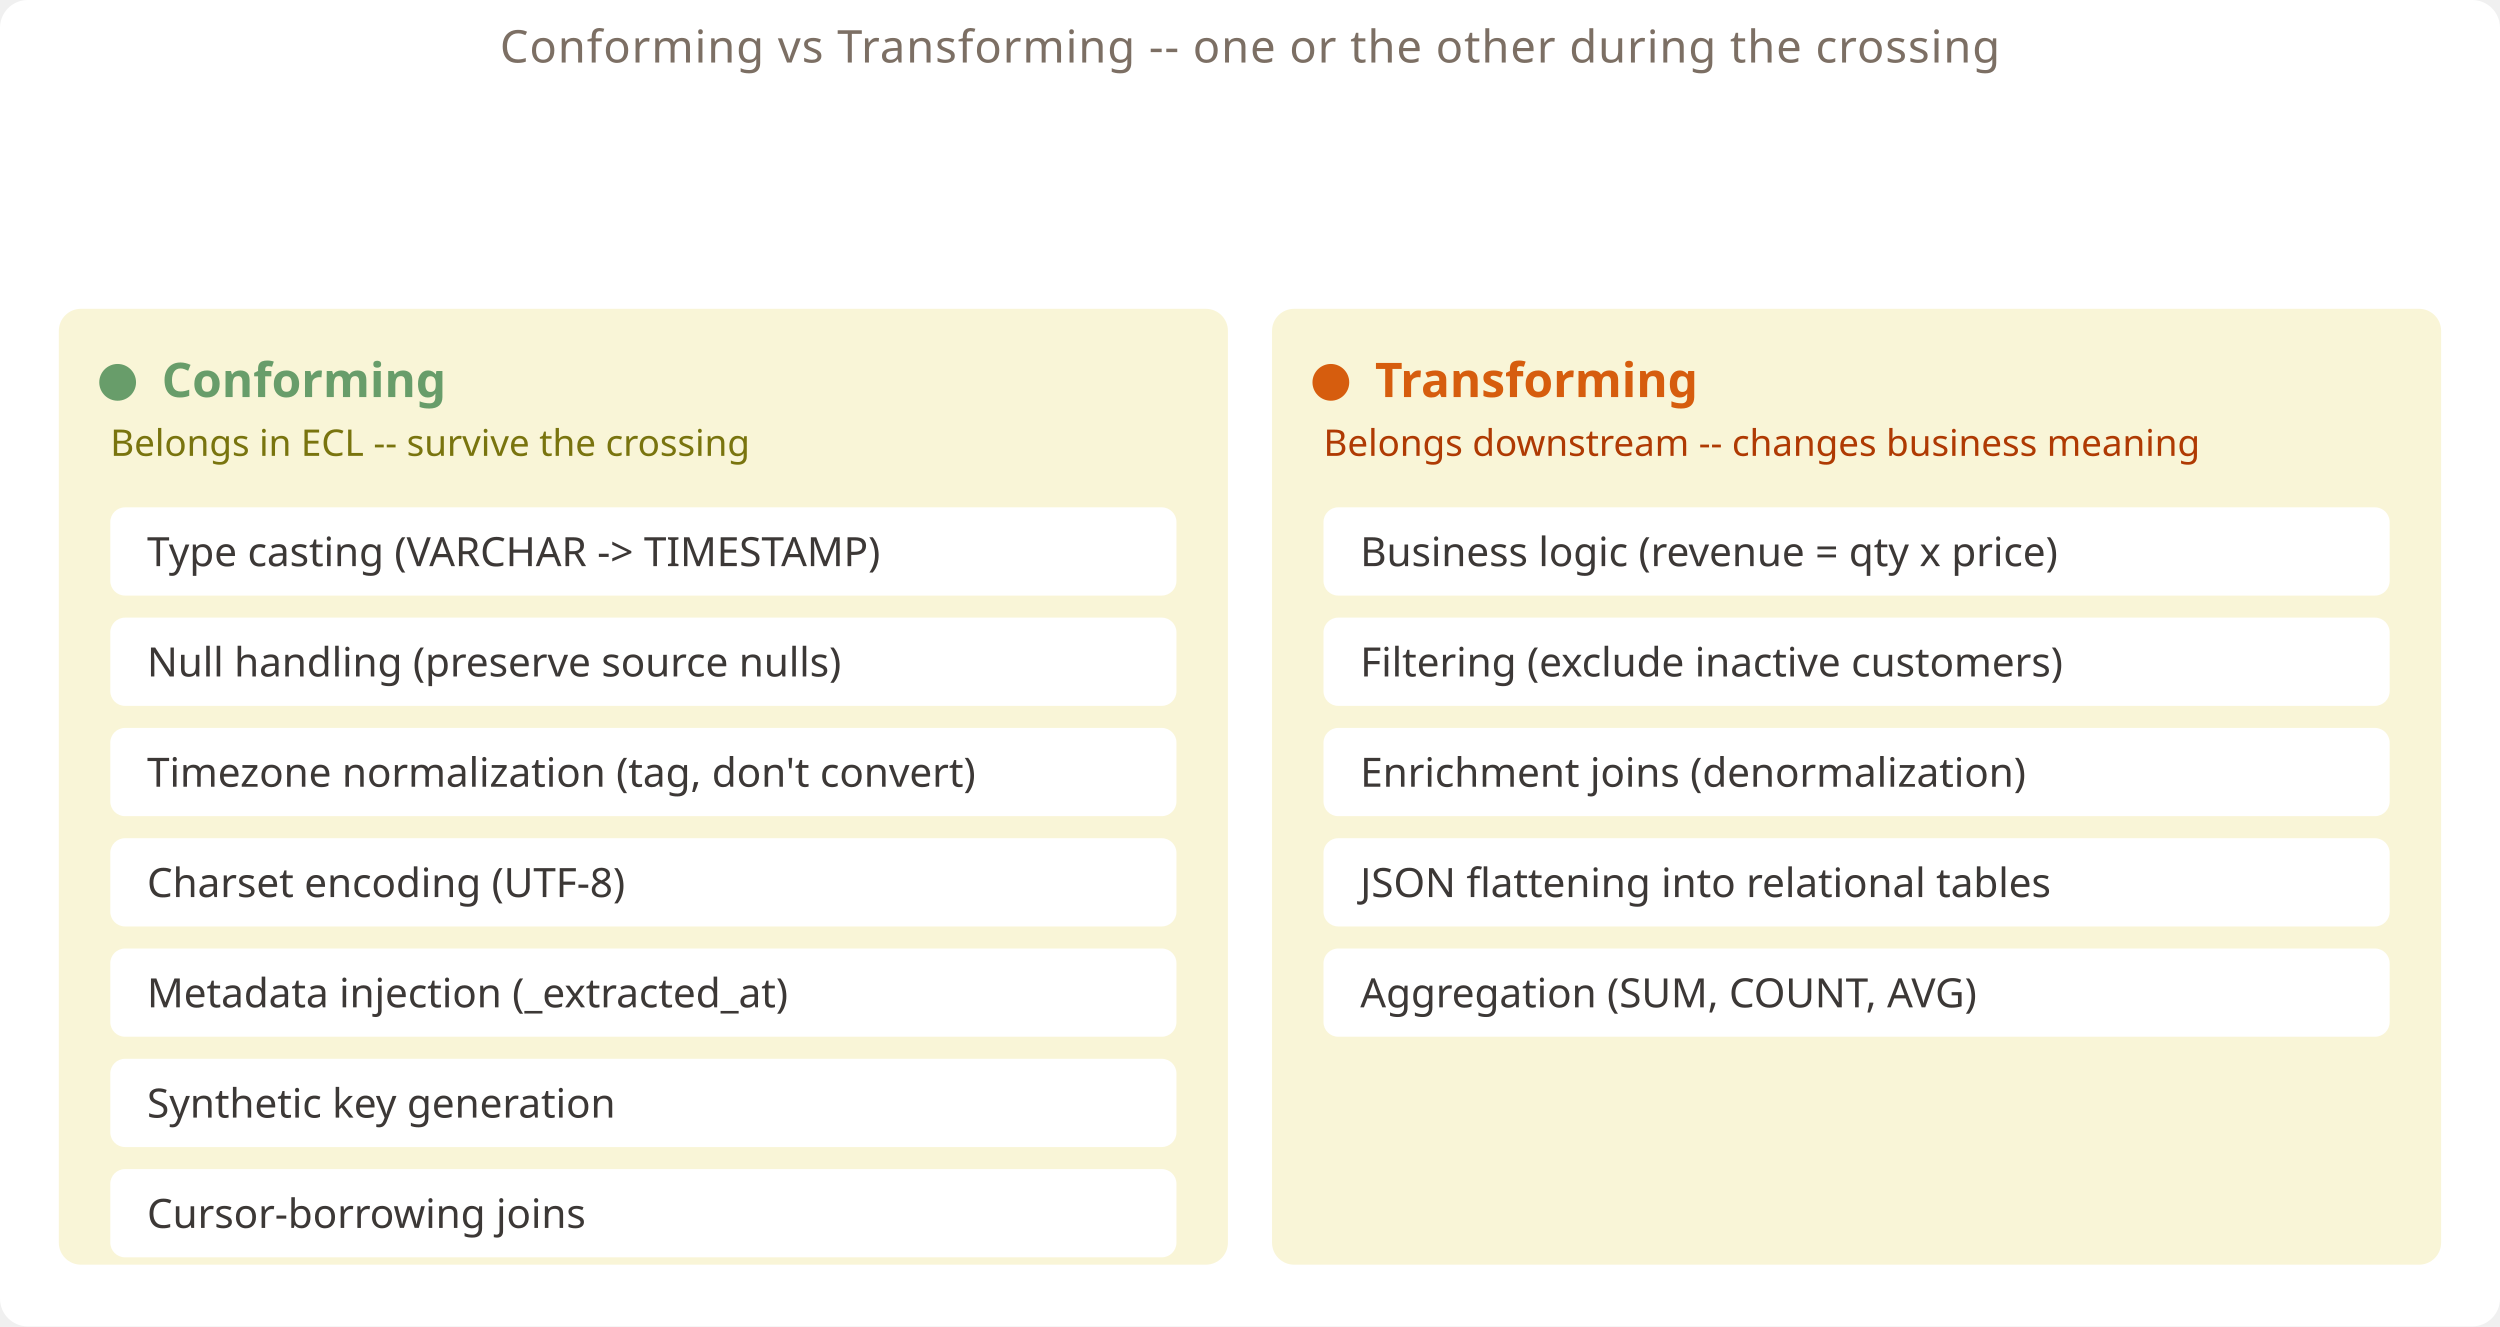
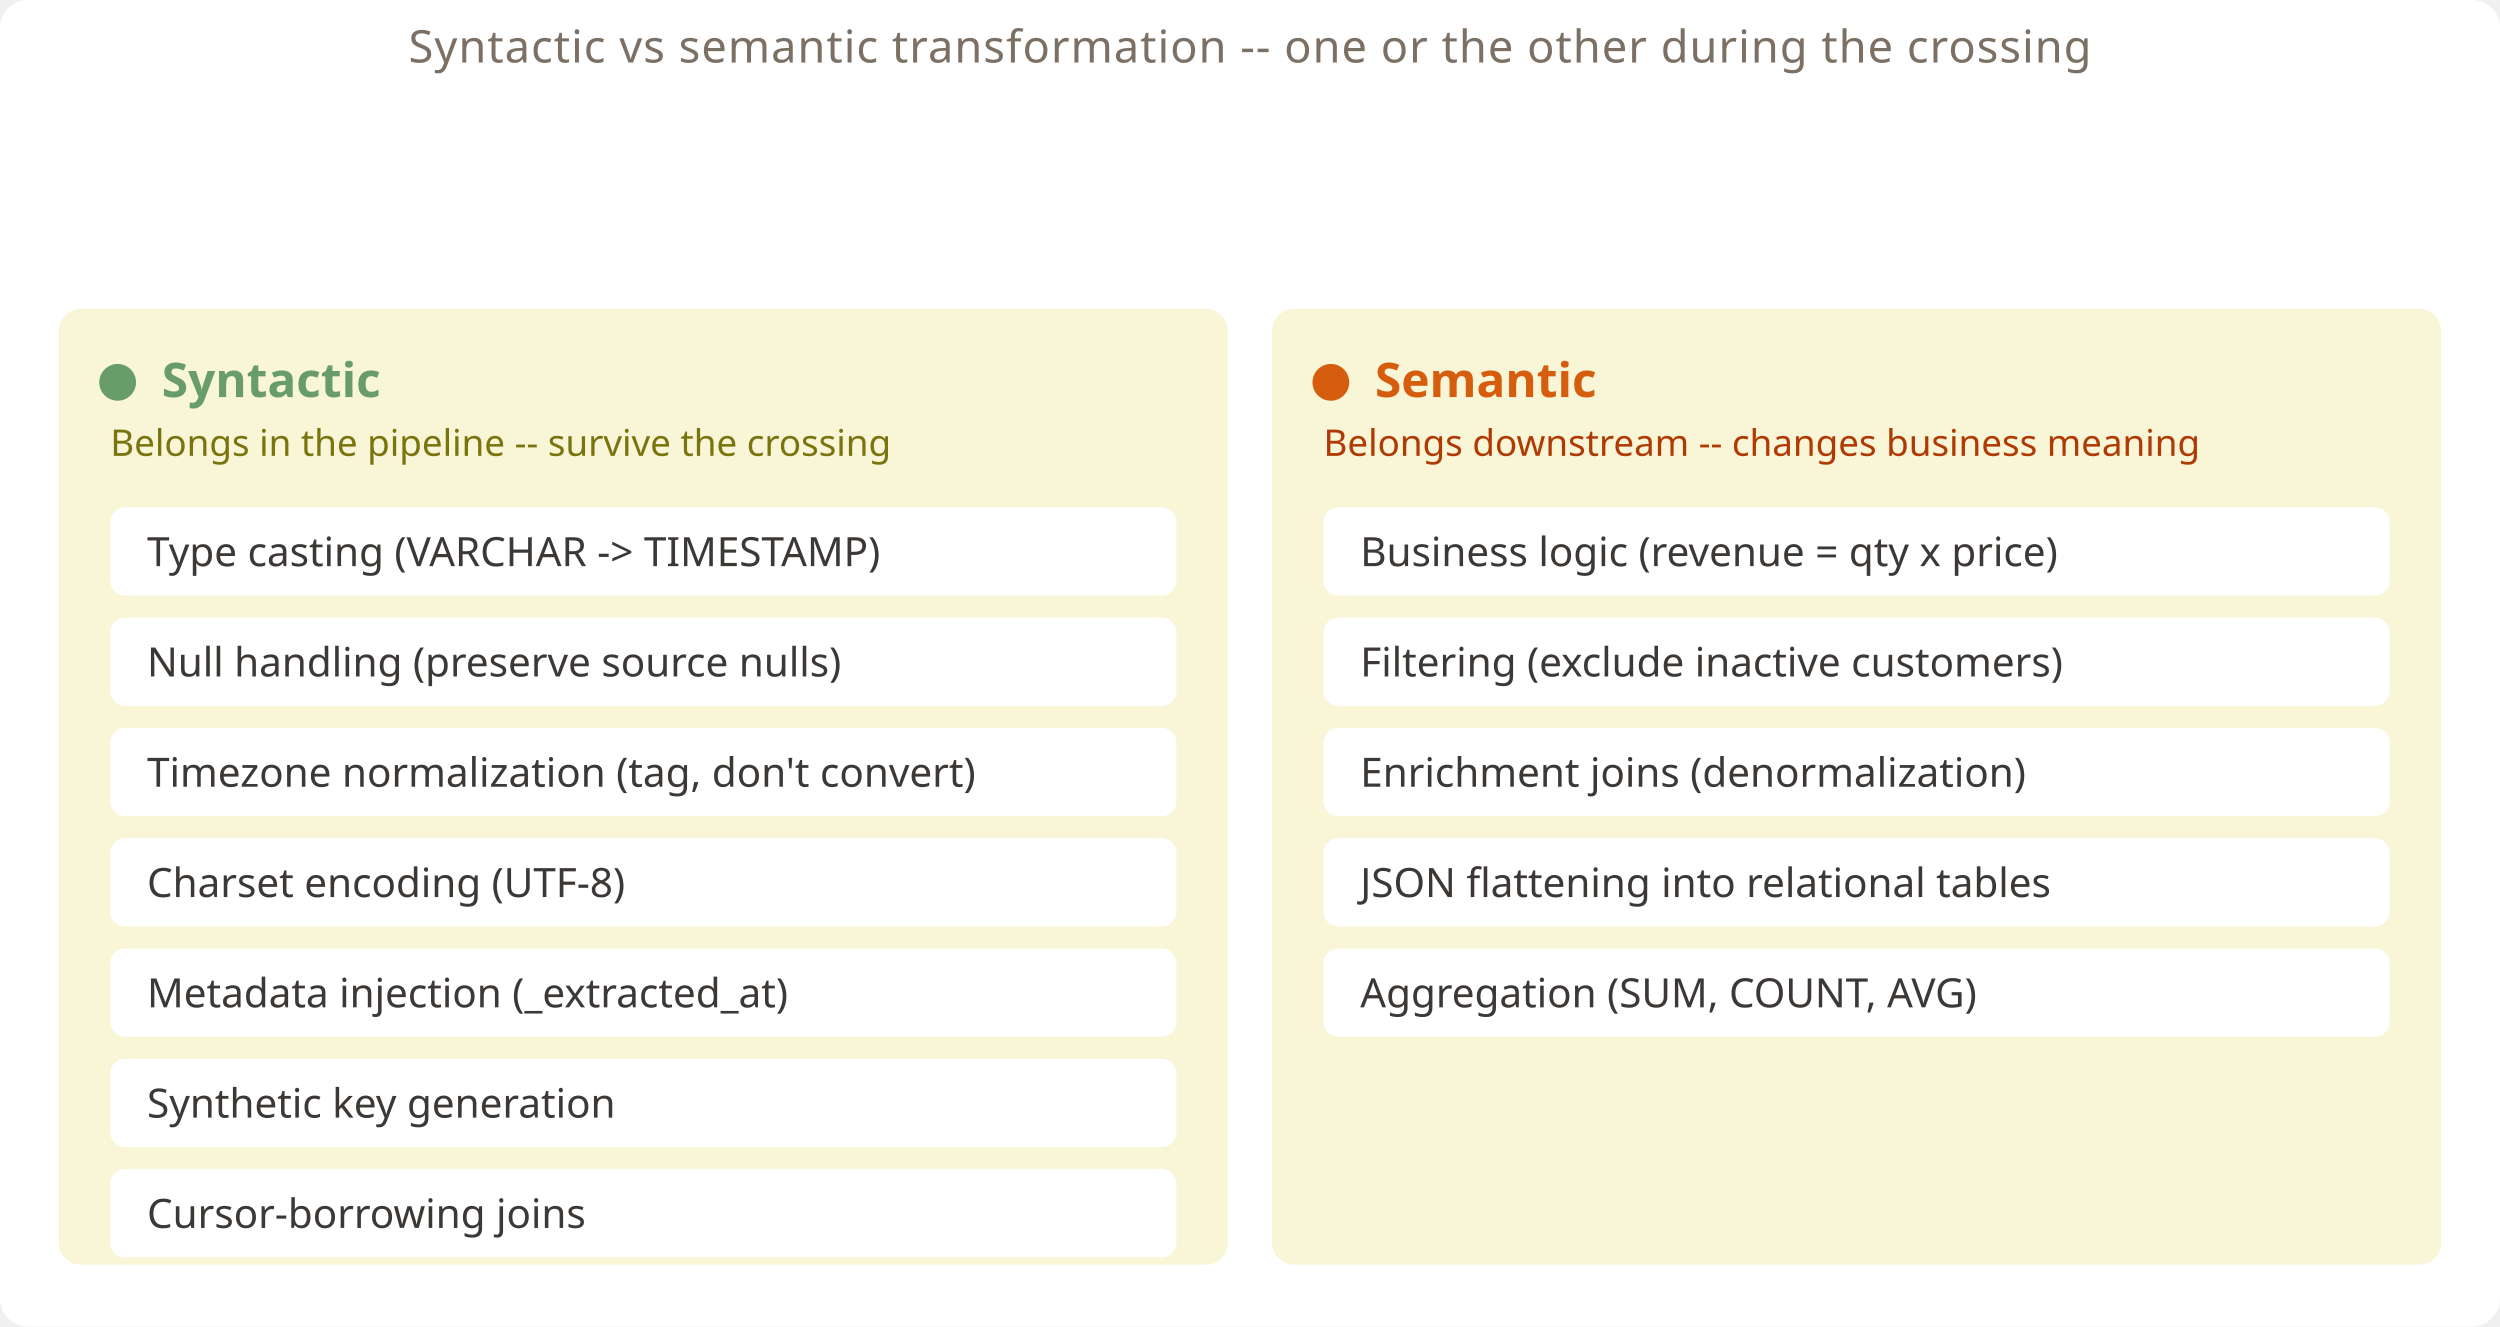
<svg xmlns="http://www.w3.org/2000/svg" width="720" height="382" viewBox="0 0 720 382">
  <rect width="720" height="382" fill="#ffffff" rx="8" />
-   <text x="360" y="18" text-anchor="middle" fill="#7c6f64" font-family="'Segoe UI', system-ui, sans-serif" font-size="13" letter-spacing="0.3">Conforming vs Transforming -- one or the other during the crossing</text>
+   <text x="360" y="18" text-anchor="middle" fill="#7c6f64" font-family="'Segoe UI', system-ui, sans-serif" font-size="13" letter-spacing="0.3">Syntactic vs semantic transformation -- one or the other during the crossing</text>
  <g transform="scale(1.0588)">
    <rect x="16" y="84" width="318" height="260" fill="#f9f5d7" rx="6" />
    <circle cx="32" cy="104" r="5" fill="#689d6a" />
-     <text x="44" y="108" fill="#689d6a" font-family="'Segoe UI', system-ui, sans-serif" font-size="13" font-weight="600">Conforming</text>
-     <text x="30" y="124" fill="#79740e" font-family="'Segoe UI', system-ui, sans-serif" font-size="10">Belongs in ECL -- survive the crossing</text>
+     <text x="44" y="108" fill="#689d6a" font-family="'Segoe UI', system-ui, sans-serif" font-size="13" font-weight="600">Syntactic</text>
+     <text x="30" y="124" fill="#79740e" font-family="'Segoe UI', system-ui, sans-serif" font-size="10">Belongs in the pipeline -- survive the crossing</text>
    <rect x="30" y="138" width="290" height="24" fill="#ffffff" rx="4" />
    <text x="40" y="154" fill="#3c3836" font-family="'Segoe UI', system-ui, sans-serif" font-size="11">Type casting (VARCHAR -&gt; TIMESTAMP)</text>
    <rect x="30" y="168" width="290" height="24" fill="#ffffff" rx="4" />
    <text x="40" y="184" fill="#3c3836" font-family="'Segoe UI', system-ui, sans-serif" font-size="11">Null handling (preserve source nulls)</text>
    <rect x="30" y="198" width="290" height="24" fill="#ffffff" rx="4" />
    <text x="40" y="214" fill="#3c3836" font-family="'Segoe UI', system-ui, sans-serif" font-size="11">Timezone normalization (tag, don't convert)</text>
    <rect x="30" y="228" width="290" height="24" fill="#ffffff" rx="4" />
    <text x="40" y="244" fill="#3c3836" font-family="'Segoe UI', system-ui, sans-serif" font-size="11">Charset encoding (UTF-8)</text>
    <rect x="30" y="258" width="290" height="24" fill="#ffffff" rx="4" />
    <text x="40" y="274" fill="#3c3836" font-family="'Segoe UI', system-ui, sans-serif" font-size="11">Metadata injection (_extracted_at)</text>
    <rect x="30" y="288" width="290" height="24" fill="#ffffff" rx="4" />
    <text x="40" y="304" fill="#3c3836" font-family="'Segoe UI', system-ui, sans-serif" font-size="11">Synthetic key generation</text>
    <rect x="30" y="318" width="290" height="24" fill="#ffffff" rx="4" />
    <text x="40" y="334" fill="#3c3836" font-family="'Segoe UI', system-ui, sans-serif" font-size="11">Cursor-borrowing joins</text>
    <rect x="346" y="84" width="318" height="260" fill="#f9f5d7" rx="6" />
    <circle cx="362" cy="104" r="5" fill="#d65d0e" />
-     <text x="374" y="108" fill="#d65d0e" font-family="'Segoe UI', system-ui, sans-serif" font-size="13" font-weight="600">Transforming</text>
+     <text x="374" y="108" fill="#d65d0e" font-family="'Segoe UI', system-ui, sans-serif" font-size="13" font-weight="600">Semantic</text>
    <text x="360" y="124" fill="#af3a03" font-family="'Segoe UI', system-ui, sans-serif" font-size="10">Belongs downstream -- changes business meaning</text>
    <rect x="360" y="138" width="290" height="24" fill="#ffffff" rx="4" />
    <text x="370" y="154" fill="#3c3836" font-family="'Segoe UI', system-ui, sans-serif" font-size="11">Business logic (revenue = qty x price)</text>
    <rect x="360" y="168" width="290" height="24" fill="#ffffff" rx="4" />
    <text x="370" y="184" fill="#3c3836" font-family="'Segoe UI', system-ui, sans-serif" font-size="11">Filtering (exclude inactive customers)</text>
    <rect x="360" y="198" width="290" height="24" fill="#ffffff" rx="4" />
    <text x="370" y="214" fill="#3c3836" font-family="'Segoe UI', system-ui, sans-serif" font-size="11">Enrichment joins (denormalization)</text>
    <rect x="360" y="228" width="290" height="24" fill="#ffffff" rx="4" />
    <text x="370" y="244" fill="#3c3836" font-family="'Segoe UI', system-ui, sans-serif" font-size="11">JSON flattening into relational tables</text>
    <rect x="360" y="258" width="290" height="24" fill="#ffffff" rx="4" />
    <text x="370" y="274" fill="#3c3836" font-family="'Segoe UI', system-ui, sans-serif" font-size="11">Aggregation (SUM, COUNT, AVG)</text>
  </g>
</svg>
